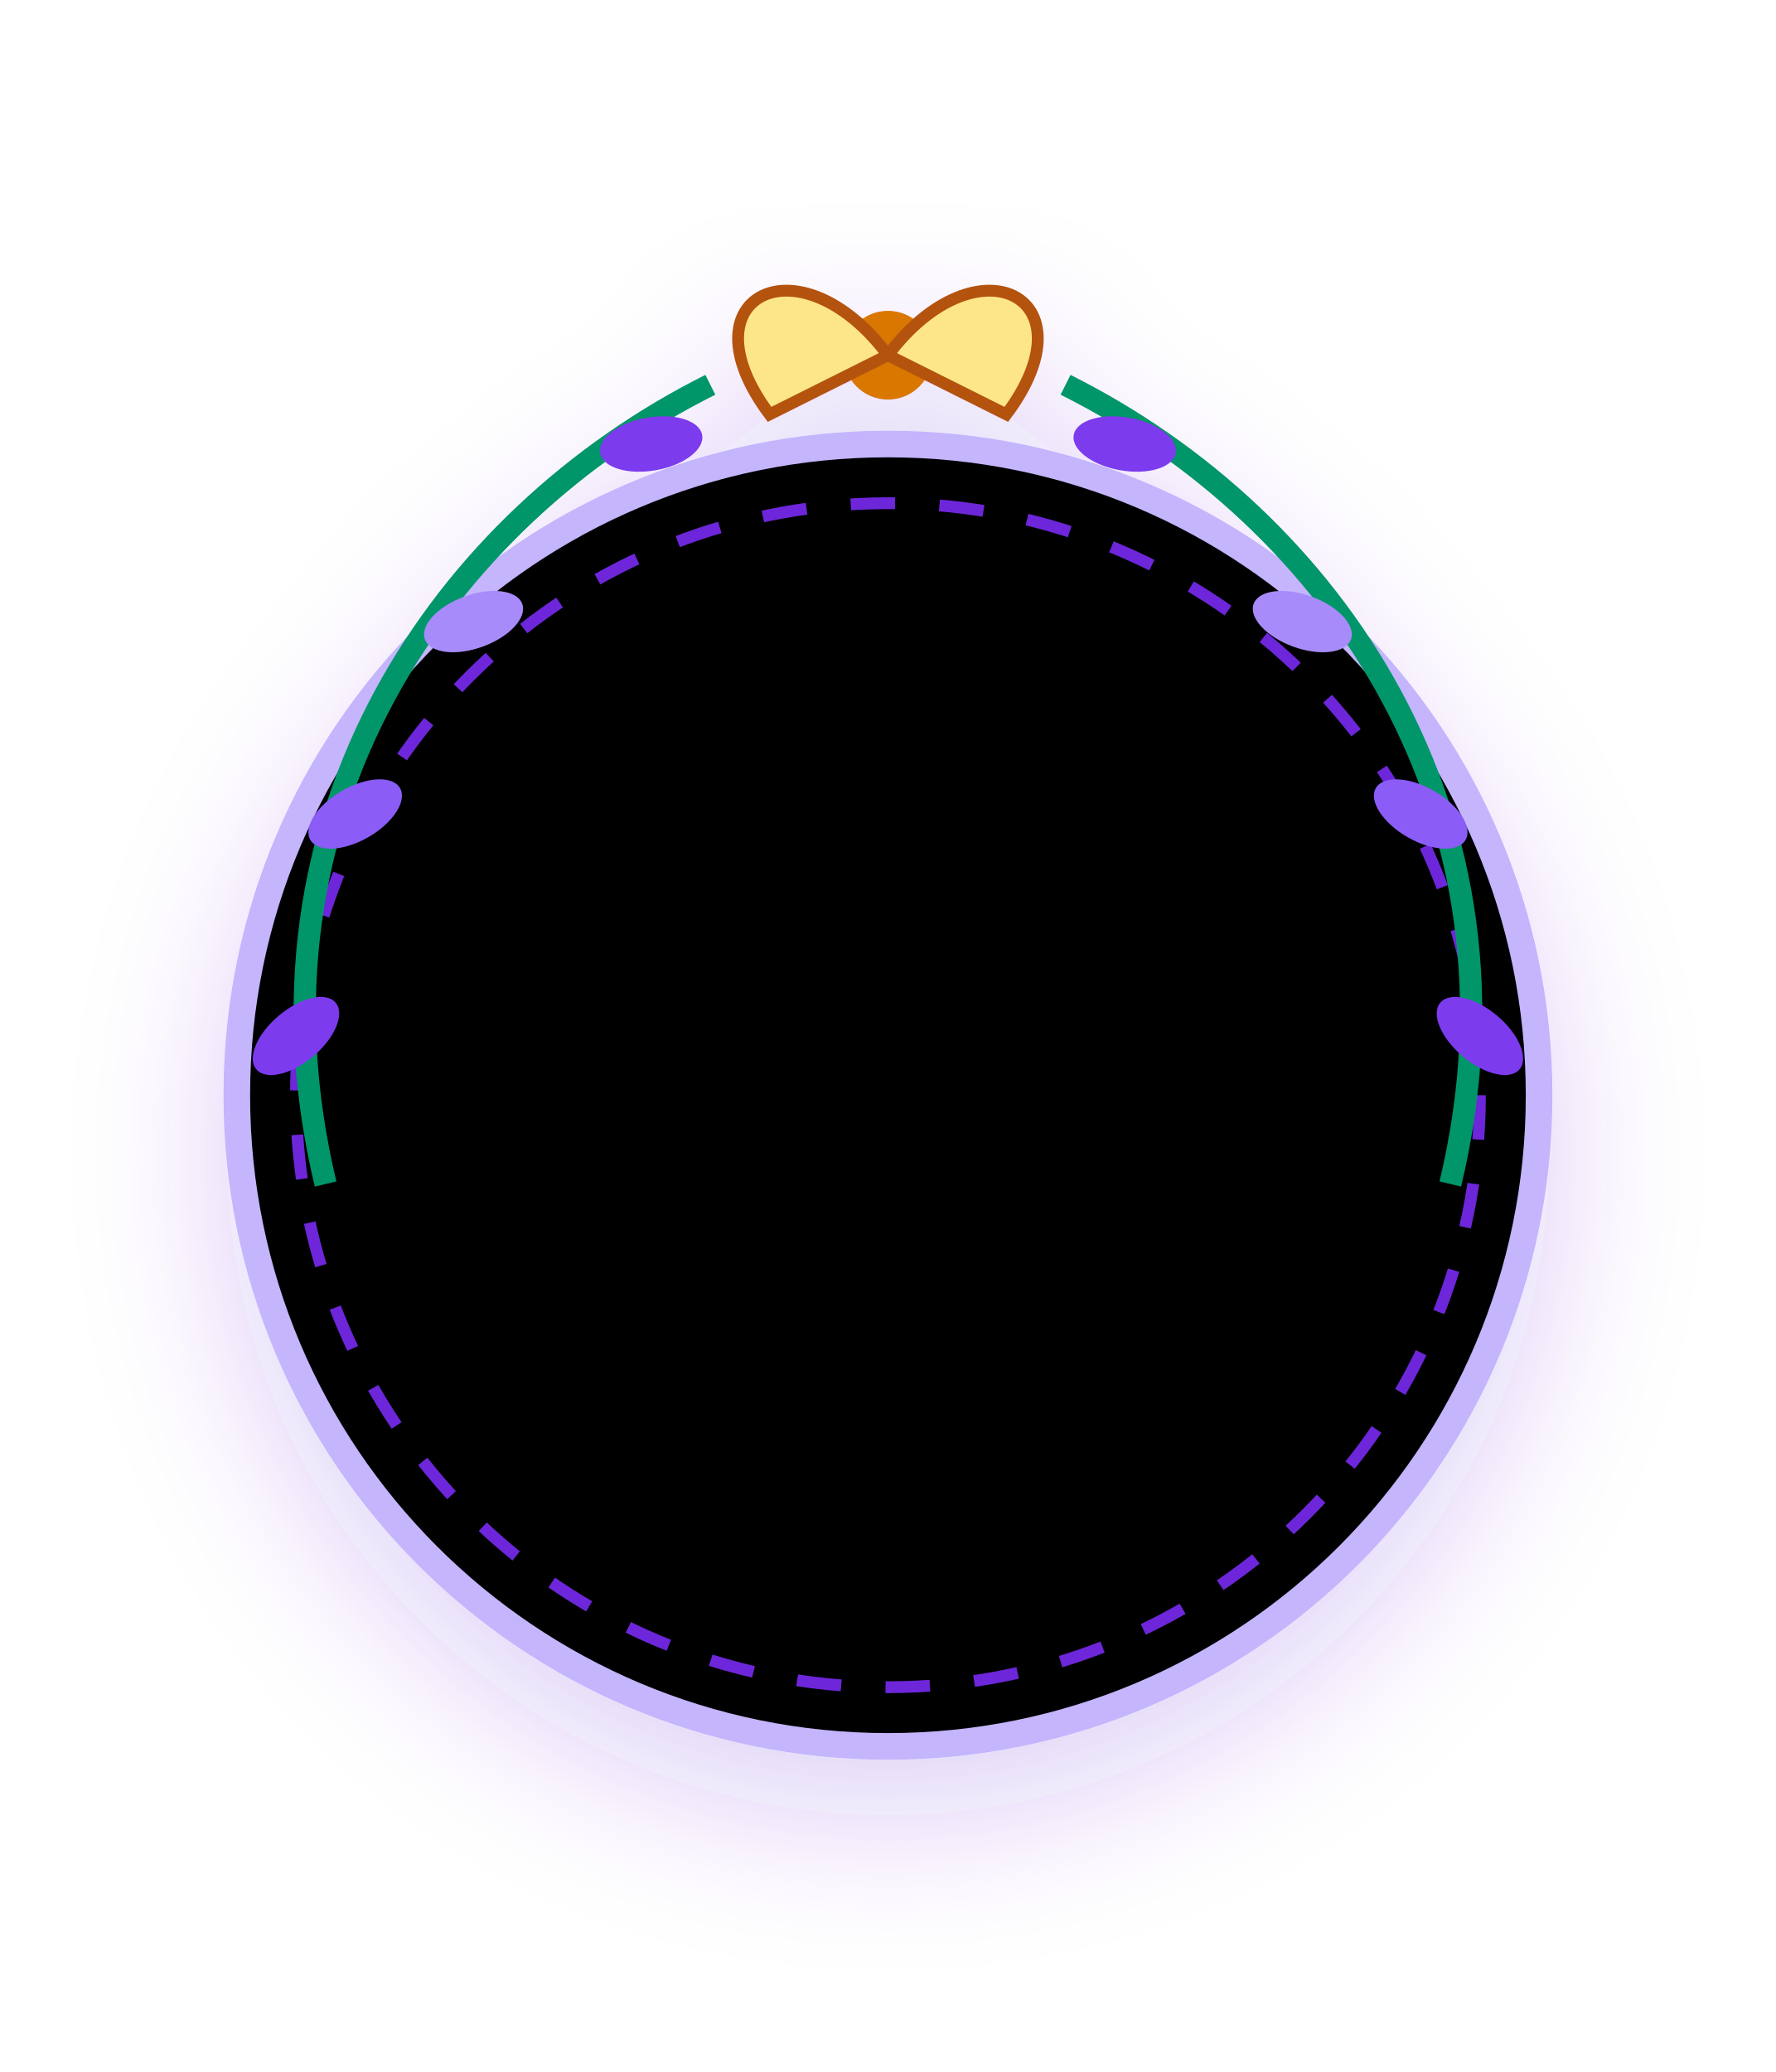
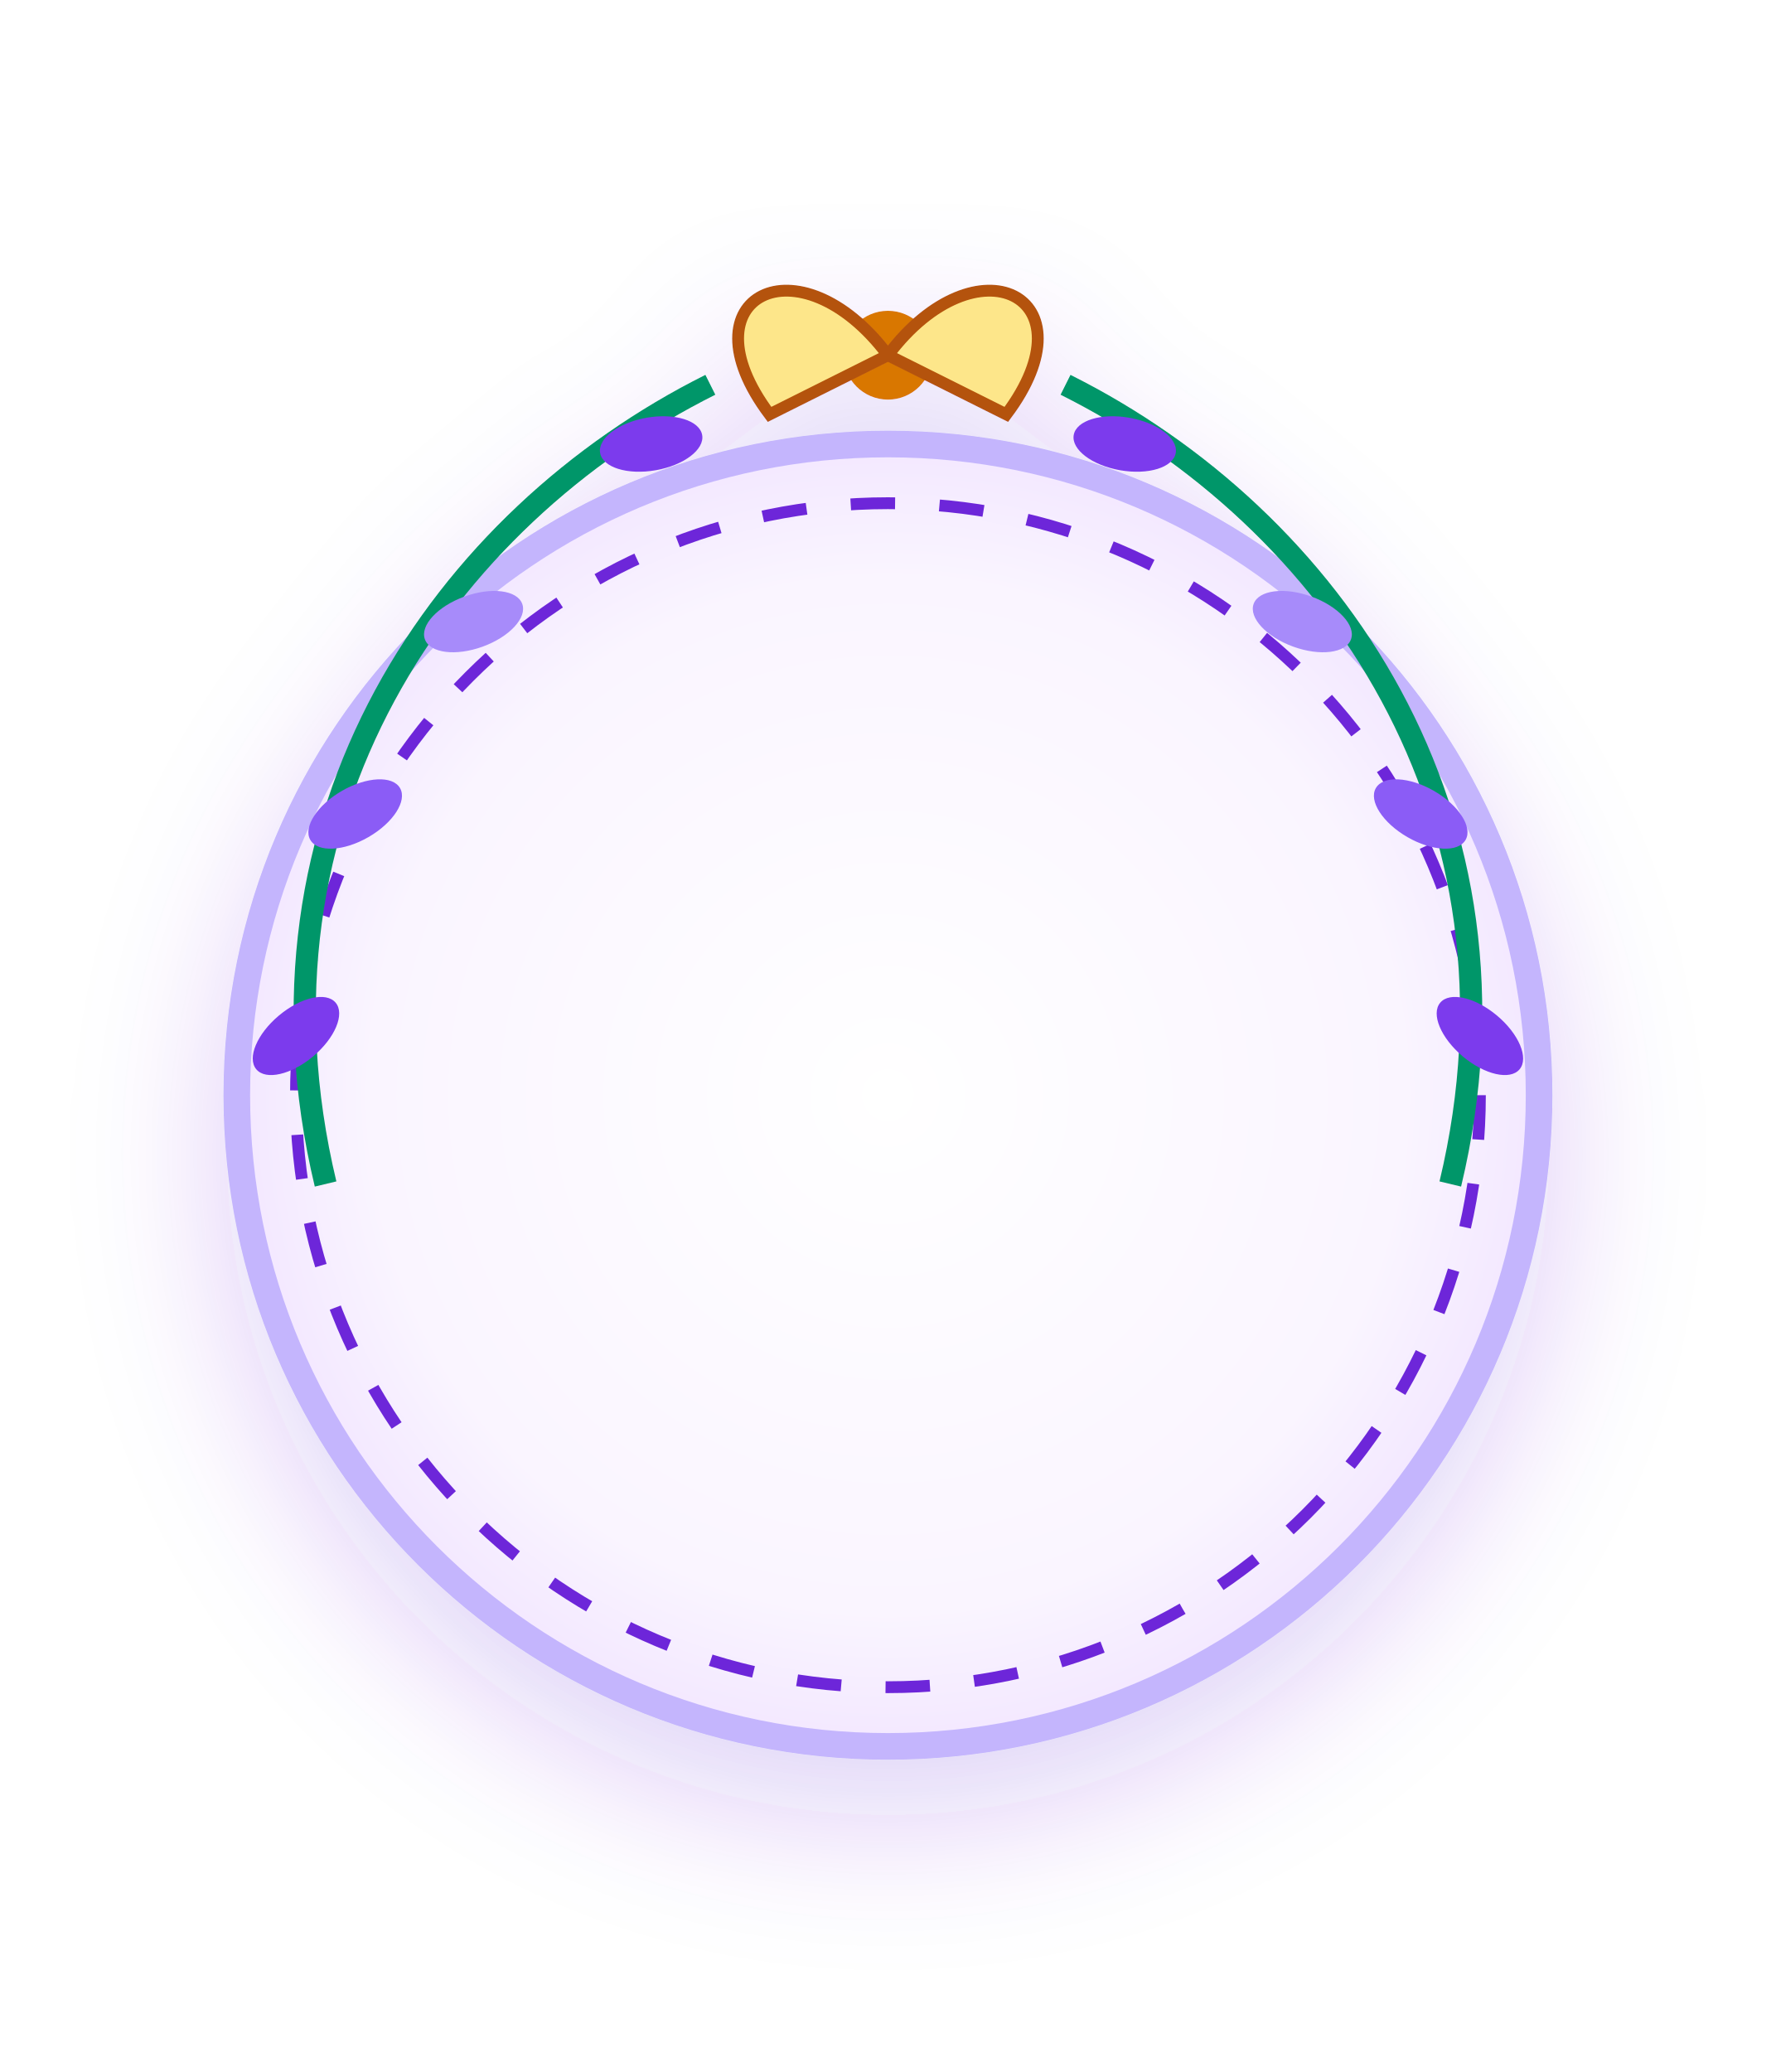
<svg xmlns="http://www.w3.org/2000/svg" viewBox="0 0 120 140" fill="none">
  <defs>
    <radialGradient id="botanicalCardBack" cx="50%" cy="50%" r="50%">
-       <stop offset="0%" stopColor="#FFFFFF" />
-       <stop offset="80%" stopColor="#FAF5FF" />
-       <stop offset="100%" stopColor="#F3E8FF" />
+       <stop offset="0%" stop-color="#FFFFFF" />
+       <stop offset="80%" stop-color="#FAF5FF" />
+       <stop offset="100%" stop-color="#F3E8FF" />
    </radialGradient>
    <filter id="botanicalShadow" x="-10%" y="-10%" width="125%" height="125%" filterUnits="userSpaceOnUse">
      <feDropShadow dx="0" dy="4" stdDeviation="5" flood-color="#6D28D9" flood-opacity="0.2" />
    </filter>
  </defs>
  <g filter="url(#botanicalShadow)">
    <circle cx="60" cy="74" r="44" fill="url(#botanicalCardBack)" stroke="#C4B5FD" stroke-width="1.8" />
    <circle cx="60" cy="74" r="40" fill="none" stroke="#6D28D9" stroke-width="0.8" stroke-dasharray="3 3" />
    <path d="M 22 80 C 16 55, 30 35, 48 26" stroke="#059669" stroke-width="1.5" fill="none" />
    <ellipse cx="20" cy="70" rx="3.5" ry="1.8" fill="#7C3AED" transform="rotate(-40 20 70)" />
    <ellipse cx="24" cy="55" rx="3.5" ry="1.8" fill="#8B5CF6" transform="rotate(-30 24 55)" />
    <ellipse cx="32" cy="42" rx="3.5" ry="1.8" fill="#A78BFA" transform="rotate(-20 32 42)" />
    <ellipse cx="44" cy="30" rx="3.5" ry="1.8" fill="#7C3AED" transform="rotate(-10 44 30)" />
    <path d="M 98 80 C 104 55, 90 35, 72 26" stroke="#059669" stroke-width="1.5" fill="none" />
    <ellipse cx="100" cy="70" rx="3.5" ry="1.8" fill="#7C3AED" transform="rotate(40 100 70)" />
    <ellipse cx="96" cy="55" rx="3.5" ry="1.8" fill="#8B5CF6" transform="rotate(30 96 55)" />
    <ellipse cx="88" cy="42" rx="3.5" ry="1.8" fill="#A78BFA" transform="rotate(20 88 42)" />
    <ellipse cx="76" cy="30" rx="3.5" ry="1.8" fill="#7C3AED" transform="rotate(10 76 30)" />
    <g transform="translate(60, 24)">
      <circle cx="0" cy="0" r="3" fill="#D97706" />
      <path d="M 0 0 C -6 -8, -14 -4, -8 4 Z" fill="#FDE68A" stroke="#B45309" stroke-width="0.8" />
      <path d="M 0 0 C 6 -8, 14 -4, 8 4 Z" fill="#FDE68A" stroke="#B45309" stroke-width="0.8" />
    </g>
  </g>
</svg>
